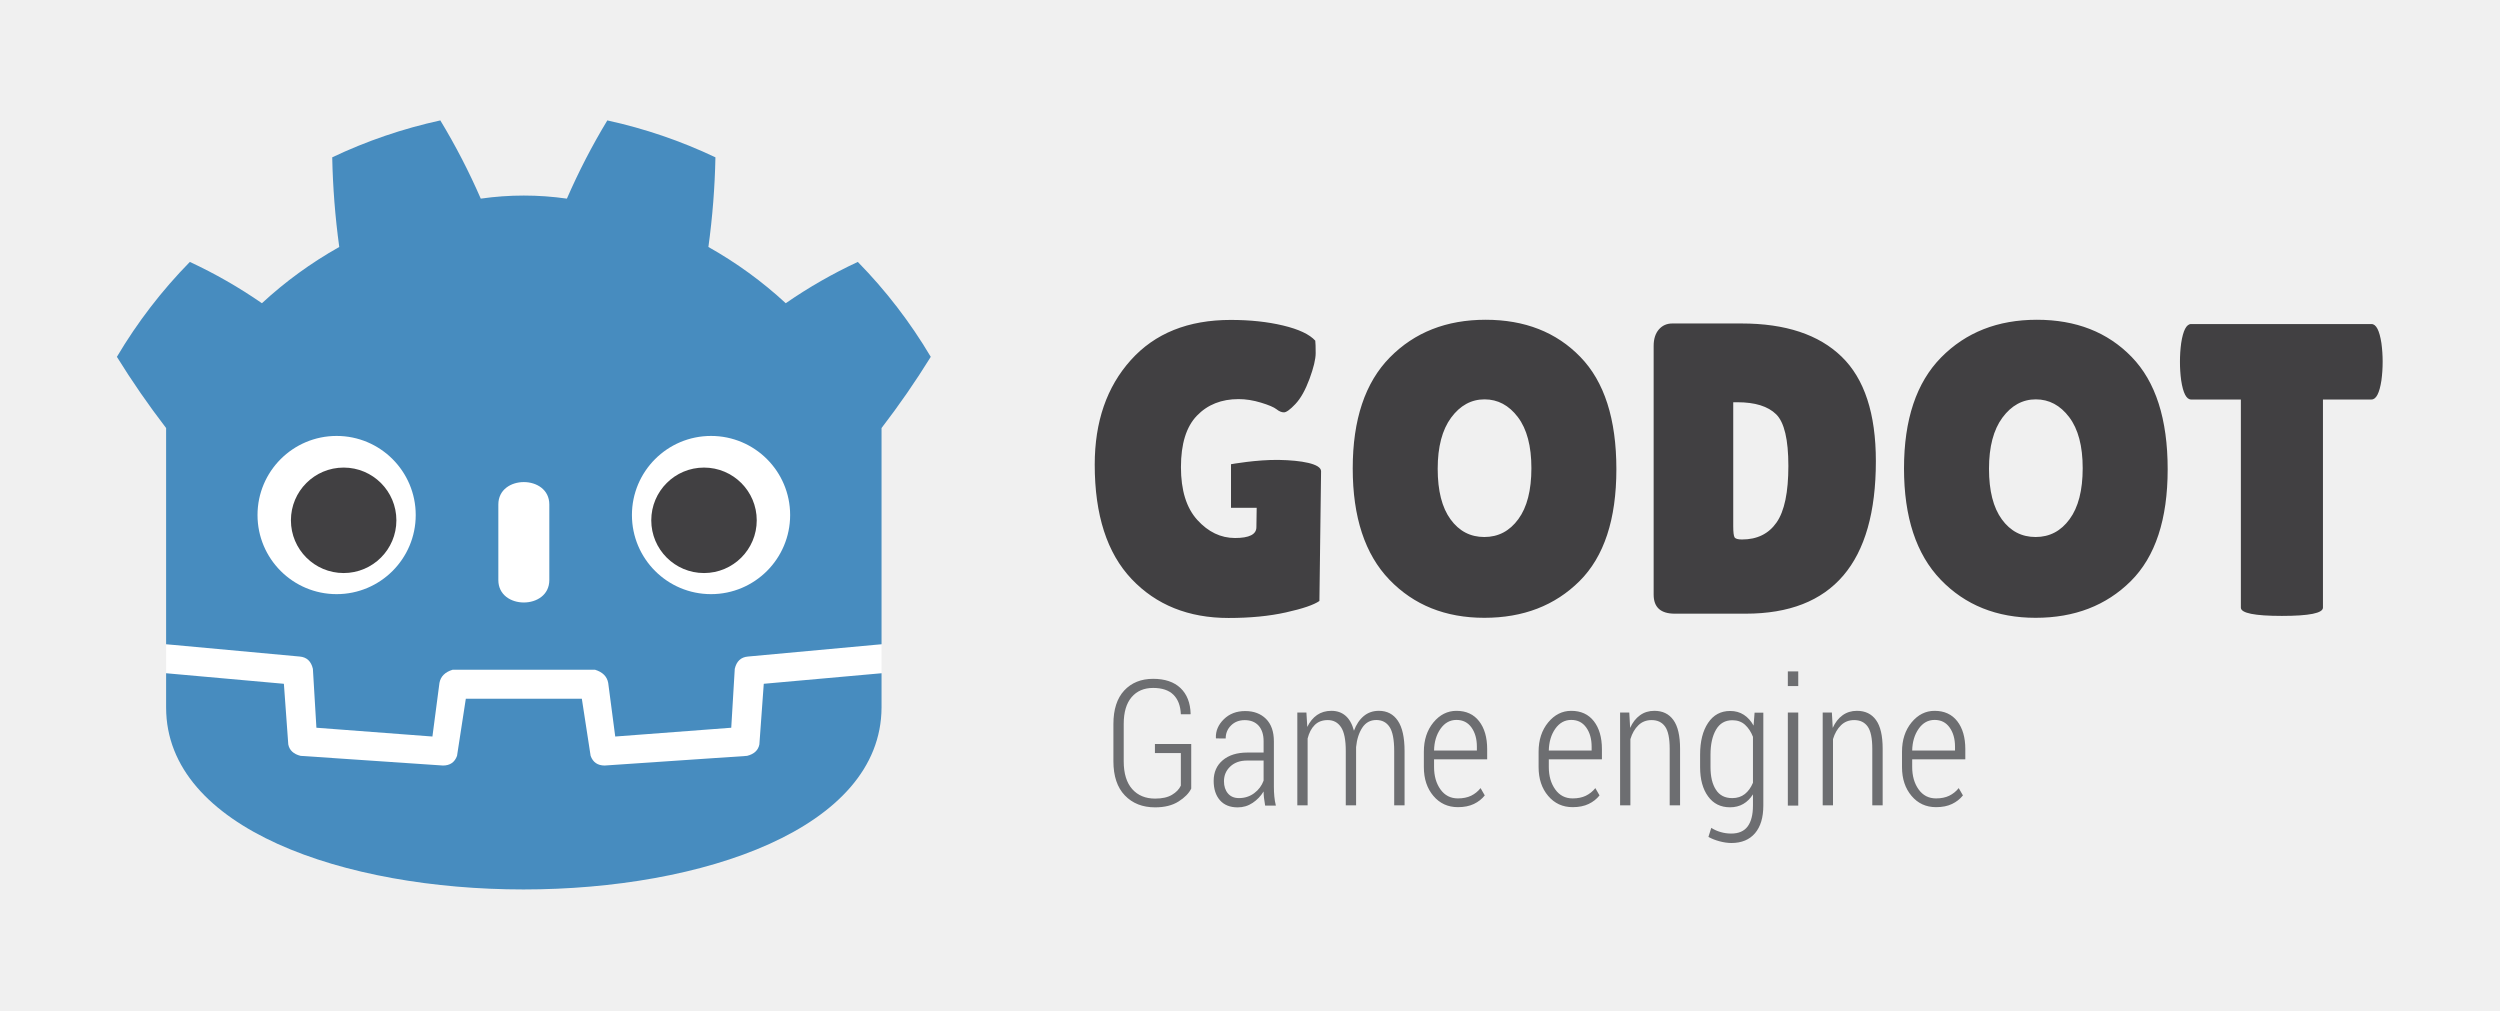
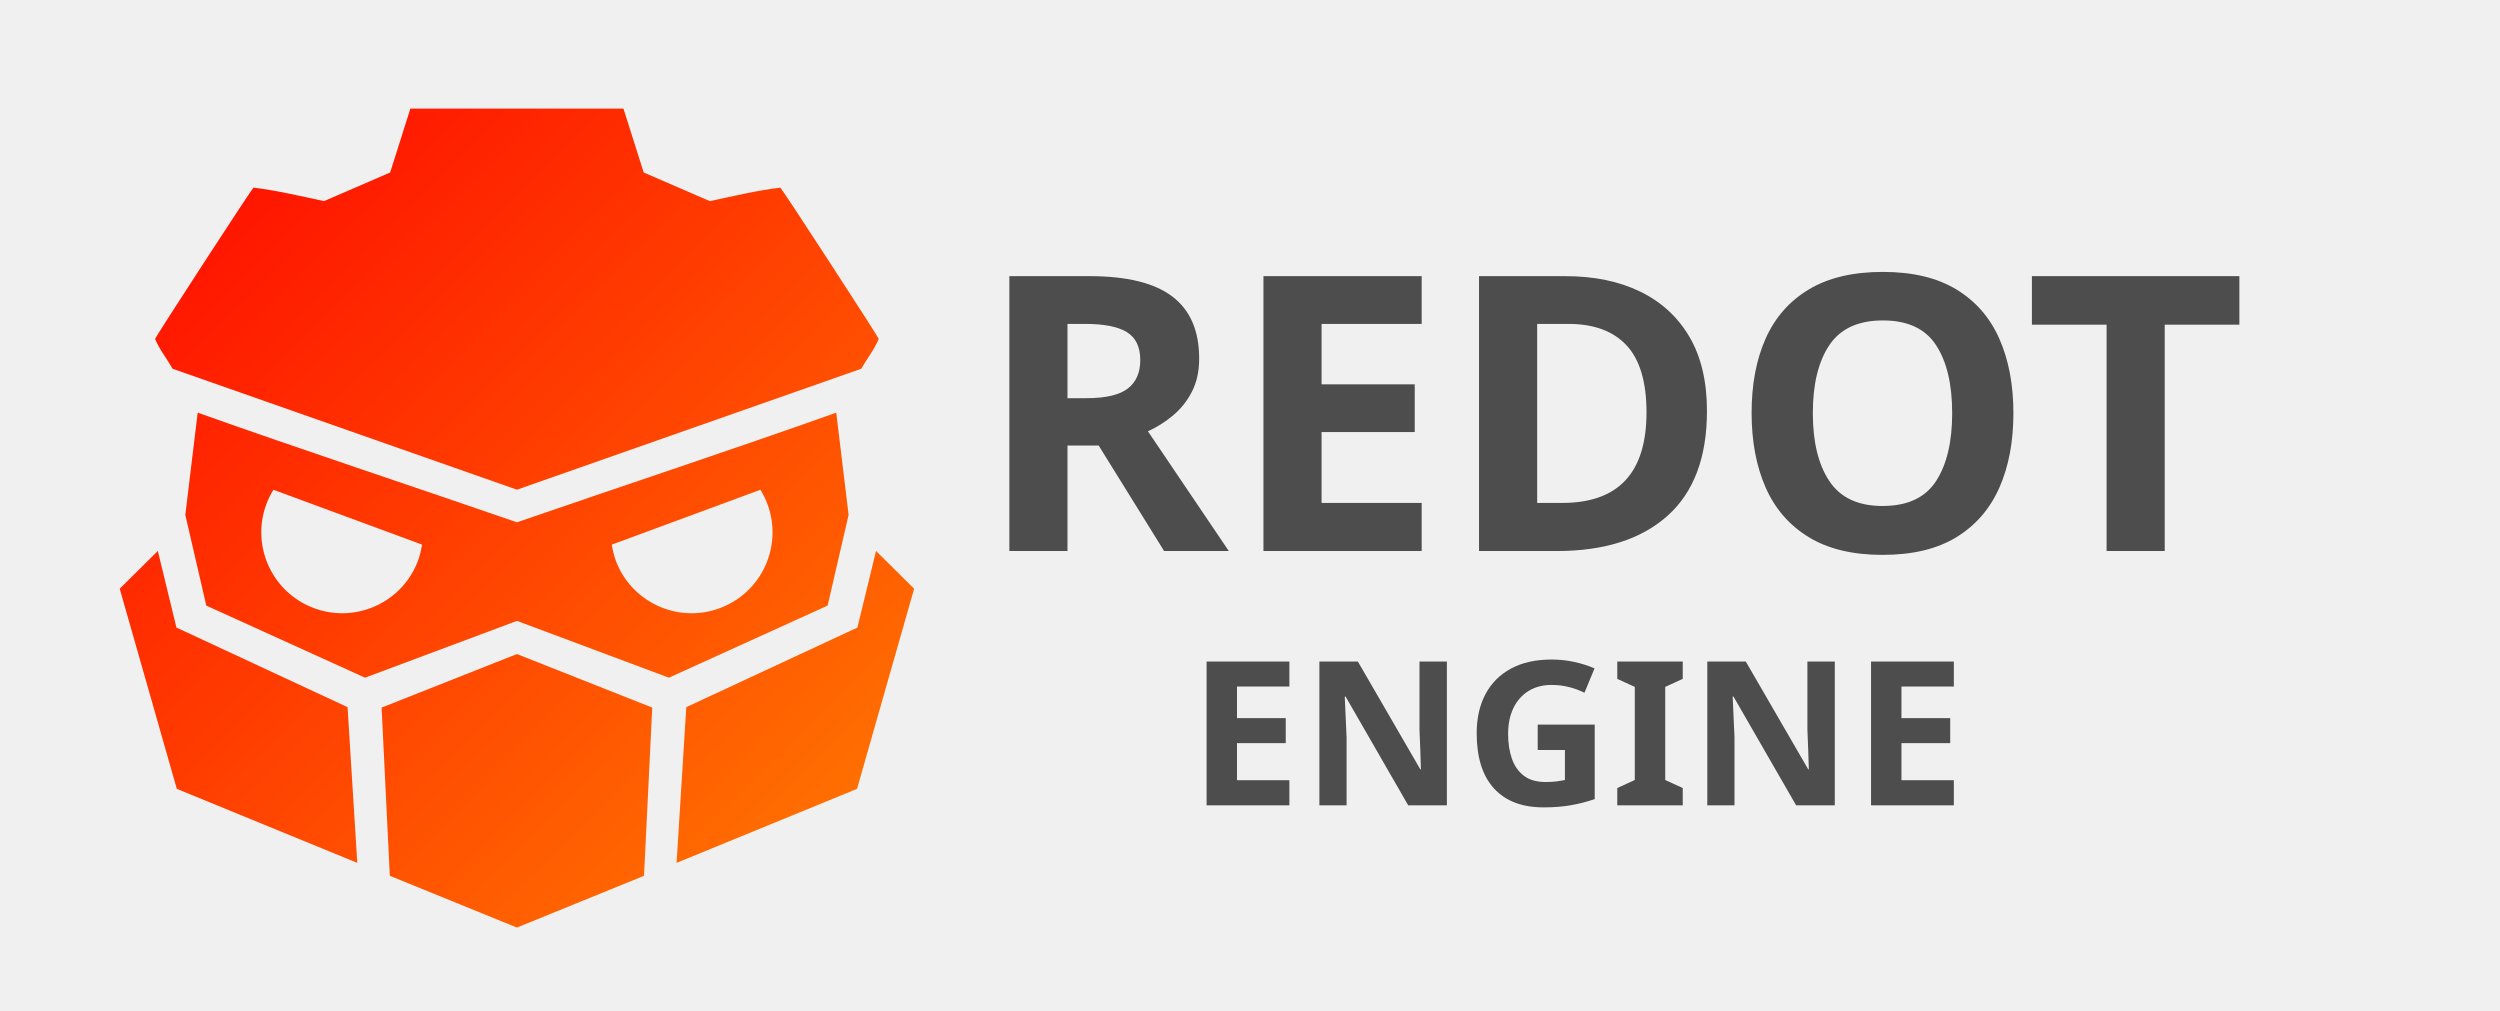
- <svg xmlns="http://www.w3.org/2000/svg" width="1024" height="414">
-   <path fill="#414042" d="M523.82 188.382c-9.142-.142-19.603 1.764-19.603 1.764v17.842h10.52l-.117 7.953c0 2.946-2.92 4.427-8.747 4.427-5.831 0-10.982-2.47-15.45-7.395-4.48-4.932-6.708-12.141-6.708-21.64 0-9.519 2.176-16.537 6.536-21.065 4.35-4.524 10.05-6.794 17.064-6.794 2.946 0 5.996.476 9.168 1.445 3.174.962 5.293 1.863 6.375 2.707 1.072.867 2.09 1.277 3.056 1.277.96 0 2.513-1.122 4.66-3.392 2.153-2.263 4.082-5.693 5.782-10.267 1.694-4.598 2.543-8.122 2.543-10.621 0-2.48-.054-4.19-.164-5.092-2.379-2.603-6.767-4.666-13.168-6.2-6.39-1.53-13.552-2.289-21.476-2.289-17.438 0-31.073 5.49-40.92 16.47-9.855 10.982-14.773 25.24-14.773 42.79 0 20.607 5.035 36.227 15.103 46.868 10.085 10.64 23.327 15.953 39.743 15.953 8.827 0 16.664-.76 23.51-2.289 6.853-1.523 11.41-3.088 13.676-4.67l.68-53.137c0-3.087-8.149-4.488-17.29-4.645m84.247-24.804c-5.431 0-9.98 2.496-13.671 7.47-3.672 4.98-5.517 11.969-5.517 20.963 0 9.013 1.754 15.914 5.27 20.722 3.508 4.823 8.117 7.225 13.835 7.225 5.715 0 10.358-2.432 13.924-7.313q5.351-7.293 5.353-20.884c0-9.054-1.846-16.023-5.524-20.89q-5.51-7.292-13.67-7.293m-.083 89.477c-15.9 0-28.868-5.203-38.89-15.61q-15.016-15.624-15.017-45.592c0-19.992 5.063-35.128 15.191-45.435 10.131-10.293 23.209-15.444 39.228-15.444 16.016 0 28.954 5.058 38.795 15.204 9.858 10.126 14.778 25.477 14.778 46.009 0 20.546-5.034 35.828-15.114 45.856-10.08 10.008-23.062 15.012-38.971 15.012m101.95-88.298v50.788c0 2.37.176 3.866.515 4.493.337.624 1.358.937 3.052.937 6.232 0 10.954-2.328 14.181-6.97 3.235-4.636 4.835-12.356 4.835-23.168 0-10.817-1.674-17.865-5-21.139-3.344-3.283-8.64-4.94-15.884-4.94zm-32.599 78.798V141.681c0-2.832.704-5.067 2.126-6.724 1.413-1.632 3.25-2.461 5.521-2.461h28.357c17.994 0 31.664 4.54 40.994 13.597 9.347 9.054 14.02 23.31 14.02 42.784 0 41.66-17.778 62.486-53.326 62.486h-29.03c-5.769 0-8.662-2.597-8.662-7.808m156.544-79.977c-5.432 0-9.994 2.496-13.678 7.47q-5.507 7.471-5.508 20.963c0 9.013 1.758 15.914 5.262 20.722 3.505 4.823 8.119 7.225 13.837 7.225 5.717 0 10.363-2.432 13.924-7.313q5.354-7.293 5.355-20.884c0-9.054-1.843-16.023-5.522-20.89-3.68-4.861-8.23-7.293-13.67-7.293m-.087 89.477q-23.86 0-38.88-15.61-15.03-15.624-15.03-45.592c0-19.992 5.065-35.128 15.191-45.435 10.139-10.293 23.209-15.444 39.233-15.444 16.02 0 28.946 5.058 38.8 15.204 9.85 10.126 14.772 25.477 14.772 46.009 0 20.546-5.037 35.828-15.115 45.856-10.076 10.008-23.07 15.012-38.971 15.012m117.69-4.17c0 2.251-5.597 3.392-16.809 3.392-11.202 0-16.815-1.141-16.815-3.392v-85.248h-20.371c-1.928 0-3.286-2.597-4.077-7.818a56 56 0 0 1-.501-7.636c0-2.592.162-5.146.501-7.636.79-5.205 2.15-7.823 4.077-7.823h73.864c1.924 0 3.277 2.617 4.078 7.823.333 2.49.505 5.043.505 7.636 0 2.608-.172 5.152-.505 7.637-.8 5.22-2.154 7.817-4.078 7.817h-19.87z" />
-   <path fill="#6d6e71" d="M487.93 322.997c-.94 1.926-2.664 3.691-5.188 5.289-2.52 1.607-5.722 2.406-9.611 2.406-5.132 0-9.259-1.617-12.394-4.887-3.122-3.243-4.686-7.92-4.686-14.022V296.57c0-5.97 1.473-10.548 4.431-13.743 2.95-3.17 6.903-4.78 11.84-4.78 4.824 0 8.564 1.27 11.212 3.781 2.639 2.519 4.025 6.038 4.146 10.532l-.066.2h-3.94c-.14-3.443-1.14-6.101-3.022-7.979-1.871-1.861-4.655-2.803-8.33-2.803-3.72 0-6.668 1.259-8.823 3.785-2.15 2.518-3.224 6.17-3.224 10.968v15.301q.001 7.462 3.476 11.382c2.316 2.592 5.438 3.892 9.38 3.892 2.876 0 5.19-.51 6.92-1.554 1.738-1.028 2.942-2.285 3.624-3.775V308.45h-10.618v-3.704h14.873zm19.557 3.902c2.336 0 4.416-.661 6.232-2.01 1.82-1.353 3.096-3.063 3.852-5.146v-8.224h-6.756q-4.31 0-6.896 2.442c-1.726 1.617-2.581 3.637-2.581 6.037 0 2.03.534 3.696 1.616 4.981 1.08 1.289 2.59 1.92 4.533 1.92m10.715 3.068a99 99 0 0 1-.48-3.225 22 22 0 0 1-.15-2.562 14.9 14.9 0 0 1-4.483 4.675c-1.836 1.236-3.878 1.848-6.128 1.848-3.147 0-5.567-.975-7.28-2.927-1.702-1.96-2.563-4.6-2.563-7.936 0-3.523 1.237-6.35 3.72-8.448 2.48-2.098 5.85-3.147 10.09-3.147h6.643v-4.672c0-2.686-.686-4.802-2.032-6.331-1.375-1.51-3.264-2.275-5.701-2.275-2.268 0-4.139.722-5.608 2.182-1.463 1.45-2.19 3.224-2.19 5.337l-3.944-.035-.07-.206c-.11-2.866.973-5.4 3.261-7.646 2.279-2.24 5.203-3.352 8.761-3.352 3.517 0 6.347 1.069 8.509 3.2q3.224 3.227 3.226 9.21v18.645c0 1.358.064 2.677.183 3.936a25 25 0 0 0 .627 3.729zm16.905-38.108.36 5.9c1-2.112 2.339-3.739 3.998-4.896q2.498-1.711 5.874-1.711c2.296 0 4.232.668 5.794 2.02 1.562 1.347 2.714 3.387 3.446 6.127.938-2.529 2.264-4.528 3.986-5.975 1.722-1.45 3.812-2.172 6.23-2.172 3.335 0 5.923 1.35 7.755 4.05 1.841 2.705 2.759 6.856 2.759 12.464v22.207h-4.246v-22.28c0-4.663-.645-7.946-1.9-9.834-1.261-1.89-3.071-2.842-5.41-2.842-2.462 0-4.384 1.04-5.767 3.152-1.375 2.112-2.223 4.754-2.531 7.945v23.86h-4.224v-22.258c0-4.554-.639-7.812-1.945-9.759-1.299-1.946-3.107-2.912-5.427-2.912-2.218 0-4.013.677-5.358 2.02-1.353 1.349-2.315 3.195-2.899 5.538v27.369h-4.22v-38.014zm61.457 3.021q-3.966 0-6.517 3.613c-1.705 2.415-2.585 5.392-2.656 8.938h17.537v-1.626c0-3.137-.736-5.75-2.21-7.822-1.482-2.075-3.53-3.103-6.154-3.103m.598 35.735c-4.099 0-7.451-1.543-10.055-4.621q-3.895-4.61-3.896-11.793v-6.313c0-4.798 1.303-8.798 3.912-11.979 2.616-3.167 5.758-4.75 9.441-4.75 3.983 0 7.068 1.413 9.27 4.246q3.313 4.257 3.312 11.434v4.171H587.39v3.162c0 3.68.882 6.744 2.635 9.19 1.757 2.45 4.144 3.666 7.136 3.666 2.077 0 3.888-.367 5.396-1.089a11.1 11.1 0 0 0 3.877-3.132l1.728 2.99c-1.148 1.456-2.634 2.633-4.45 3.505-1.811.868-4 1.312-6.551 1.312m46.411-35.734q-3.976 0-6.528 3.613-2.54 3.62-2.652 8.938h17.54v-1.626c0-3.137-.733-5.75-2.216-7.822-1.475-2.075-3.52-3.103-6.144-3.103m.593 35.735c-4.1 0-7.446-1.543-10.045-4.621q-3.91-4.61-3.91-11.793v-6.313c0-4.798 1.309-8.798 3.913-11.979 2.623-3.167 5.766-4.75 9.45-4.75 3.975 0 7.072 1.413 9.27 4.246 2.2 2.837 3.304 6.65 3.304 11.434v4.171h-21.755v3.162q0 5.52 2.647 9.19c1.747 2.45 4.124 3.666 7.125 3.666 2.087 0 3.888-.367 5.392-1.089a11.2 11.2 0 0 0 3.894-3.132l1.717 2.99c-1.15 1.456-2.633 2.633-4.451 3.505-1.81.868-3.997 1.312-6.55 1.312m23.189-38.755.345 6.284c1.014-2.23 2.353-3.962 4.034-5.166 1.667-1.21 3.63-1.824 5.887-1.824 3.396 0 5.998 1.256 7.804 3.78 1.826 2.518 2.73 6.434 2.73 11.749v23.191h-4.249V306.72c0-4.343-.636-7.377-1.9-9.137-1.258-1.76-3.107-2.636-5.513-2.636-2.158 0-3.968.701-5.419 2.126-1.457 1.412-2.543 3.294-3.267 5.666v27.134h-4.219V291.86zm33.27 22.395c0 3.858.73 6.926 2.213 9.208 1.465 2.304 3.695 3.443 6.671 3.443 2.04 0 3.757-.544 5.167-1.657 1.405-1.113 2.514-2.662 3.336-4.627V301.79c-.79-2.025-1.874-3.66-3.244-4.92-1.368-1.24-3.102-1.863-5.186-1.863-2.97 0-5.216 1.294-6.708 3.891-1.502 2.603-2.25 5.995-2.25 10.161zm-4.262-5.195c0-5.386 1.088-9.714 3.274-12.975 2.169-3.245 5.187-4.871 9.03-4.871 2.134 0 4.007.52 5.607 1.564 1.603 1.024 2.928 2.523 3.992 4.43l.412-5.287h3.581v38.048c0 4.871-1.13 8.646-3.4 11.317-2.271 2.66-5.499 4.009-9.666 4.009-1.5 0-3.11-.235-4.832-.691-1.724-.456-3.252-1.054-4.59-1.805l1.168-3.704a14.1 14.1 0 0 0 3.831 1.716 15.2 15.2 0 0 0 4.352.616q4.536-.001 6.71-2.905c1.452-1.961 2.18-4.798 2.18-8.553v-4.597c-1.079 1.71-2.402 3.024-3.97 3.93-1.563.912-3.39 1.368-5.448 1.368-3.818 0-6.814-1.496-8.976-4.486-2.167-2.983-3.255-6.965-3.255-11.93zm40.2 20.916h-4.266V291.86h4.266zm0-48.968h-4.266v-6.005h4.266zm13.774 10.852.346 6.284c1.016-2.23 2.35-3.962 4.027-5.166 1.677-1.21 3.643-1.824 5.89-1.824 3.397 0 6.01 1.256 7.82 3.78 1.821 2.518 2.717 6.434 2.717 11.749v23.191h-4.248V306.72c0-4.343-.635-7.377-1.897-9.137-1.268-1.76-3.103-2.636-5.517-2.636-2.157 0-3.962.701-5.412 2.126-1.455 1.412-2.545 3.294-3.266 5.666v27.134h-4.224V291.86zm42.074 3.021q-3.978 0-6.518 3.613-2.547 3.62-2.66 8.938h17.54v-1.626c0-3.137-.731-5.75-2.21-7.822-1.476-2.075-3.525-3.103-6.152-3.103m.602 35.735c-4.11 0-7.456-1.543-10.048-4.621q-3.903-4.61-3.903-11.793v-6.313c0-4.798 1.302-8.798 3.91-11.979q3.924-4.75 9.439-4.75c3.978 0 7.077 1.413 9.283 4.246 2.197 2.837 3.3 6.65 3.3 11.434v4.171h-21.76v3.162c0 3.68.887 6.744 2.642 9.19 1.754 2.45 4.133 3.666 7.137 3.666 2.08 0 3.88-.367 5.382-1.089a11.16 11.16 0 0 0 3.897-3.132l1.725 2.99c-1.156 1.456-2.64 2.633-4.454 3.505-1.81.868-3.998 1.312-6.55 1.312" />
-   <g fill="#fff" transform="matrix(.36 0 0 .36 30.24 21.6)">
-     <path d="M105 673v33q407 354 814 0v-33z" />
-     <path fill="#478cbf" d="m105 673 152 14q12 1 15 14l4 67 132 10 8-61q2-11 15-15h162q13 4 15 15l8 61 132-10 4-67q3-13 15-14l152-14V427q30-39 56-81-35-59-83-108-43 20-82 47-40-37-88-64 7-51 8-102-59-28-123-42-26 43-46 89-49-7-98 0-20-46-46-89-64 14-123 42 1 51 8 102-48 27-88 64-39-27-82-47-48 49-83 108 26 42 56 81zm0 33v39c0 276 813 276 814 0v-39l-134 12-5 69q-2 10-14 13l-162 11q-12 0-16-11l-10-65H446l-10 65q-4 11-16 11l-162-11q-12-3-14-13l-5-69z" />
-     <path d="M483 600c0 34 58 34 58 0v-86c0-34-58-34-58 0z" />
-     <circle cx="725" cy="526" r="90" />
-     <circle cx="299" cy="526" r="90" />
-   </g>
-   <g fill="#414042" transform="matrix(.36 0 0 .36 30.24 21.6)">
-     <circle cx="307" cy="532" r="60" />
-     <circle cx="717" cy="532" r="60" />
-   </g>
+ <svg xmlns="http://www.w3.org/2000/svg" xmlns:xlink="http://www.w3.org/1999/xlink" width="1024" height="414">
+   <defs>
+     <linearGradient xlink:href="#a" id="b" x1="455.851" x2="524.112" y1="527.88" y2="597.427" gradientTransform="matrix(3.65798 0 0 3.65699 -1573.307 -1858.728)" gradientUnits="userSpaceOnUse" />
+     <linearGradient id="a">
+       <stop offset="0" stop-color="#ff1300" />
+       <stop offset="1" stop-color="#ff6e01" />
+     </linearGradient>
+   </defs>
+   <path fill="url(#b)" d="m 168.091,44.474 -8.289,26.185 c -9.029,3.904 -18.056,7.808 -27.085,11.715 -9.578,-2.017 -19.183,-4.353 -28.89,-5.524 -1.535,1.724 -40.304,61.348 -40.294,61.964 1.787,4.374 4.854,8.136 7.174,12.229 l 141.023,49.531 141.022,-49.531 c 2.32,-4.093 5.389,-7.855 7.174,-12.229 0,-0.616 -38.76,-60.24 -40.295,-61.964 -9.707,1.172 -19.31,3.507 -28.889,5.524 -9.027,-3.907 -18.058,-7.811 -27.085,-11.715 L 255.367,44.474 Z M 81.449,169.058 c -0.174,-0.063 -0.523,0.205 -0.523,0.294 -1.692,13.849 -5.018,41.556 -5.018,41.556 l 8.593,37.144 65.007,29.531 62.238,-23.273 62.24,23.273 65.007,-29.531 8.593,-37.144 c 0,0 -3.318,-27.707 -5.018,-41.556 0,-0.114 -0.628,-0.545 -0.628,-0.114 -42.555,15.126 -86.947,29.775 -130.184,44.695 -43.239,-14.92 -87.631,-29.569 -130.187,-44.695 0,-0.102 0,-0.162 -0.174,-0.181 z m 30.55,31.545 60.855,22.465 a 33.144,33.135 0 0 1 -1.588,6.455 33.144,33.135 0 0 1 -42.574,19.606 33.144,33.135 0 0 1 -19.612,-42.562 33.144,33.135 0 0 1 2.917,-5.964 z m 199.462,0 a 33.144,33.135 0 0 1 2.917,5.964 33.144,33.135 0 0 1 -19.612,42.562 33.144,33.135 0 0 1 -42.574,-19.606 33.144,33.135 0 0 1 -1.588,-6.455 z m -246.816,25.067 -15.61,15.465 23.388,81.984 73.914,30.311 -3.976,-63.776 -70.098,-32.611 z m 294.171,0 -7.617,31.372 -70.096,32.611 -3.978,63.776 73.916,-30.311 23.388,-81.984 z m -147.085,42.229 -55.429,21.931 3.364,68.895 52.063,21.205 52.063,-21.205 3.366,-68.895 z" style="font-variation-settings:normal;-inkscape-stroke:none" />
+   <text xml:space="preserve" x="486.8" y="329.874" fill="#4d4d4d" stroke-width=".311" font-family="Futura" font-size="82.497" font-weight="700" style="-inkscape-font-specification:&quot;Futura, Bold&quot;;font-variant-ligatures:normal;font-variant-caps:normal;font-variant-numeric:normal;font-variant-east-asian:normal">
+     <tspan x="486.8" y="329.874" style="-inkscape-font-specification:&quot;Futura, Bold&quot;;font-variant-ligatures:normal;font-variant-caps:normal;font-variant-numeric:normal;font-variant-east-asian:normal">ENGINE</tspan>
+   </text>
+   <text xml:space="preserve" x="399.241" y="225.705" fill="#4d4d4d" stroke-width=".954" font-family="Futura" font-size="157.69" font-weight="700" style="-inkscape-font-specification:&quot;Futura, Bold&quot;;font-variant-ligatures:normal;font-variant-caps:normal;font-variant-numeric:normal;font-variant-east-asian:normal">
+     <tspan x="399.241" y="225.705" style="-inkscape-font-specification:&quot;Futura, Bold&quot;;font-variant-ligatures:normal;font-variant-caps:normal;font-variant-numeric:normal;font-variant-east-asian:normal">REDOT</tspan>
+   </text>
</svg>
